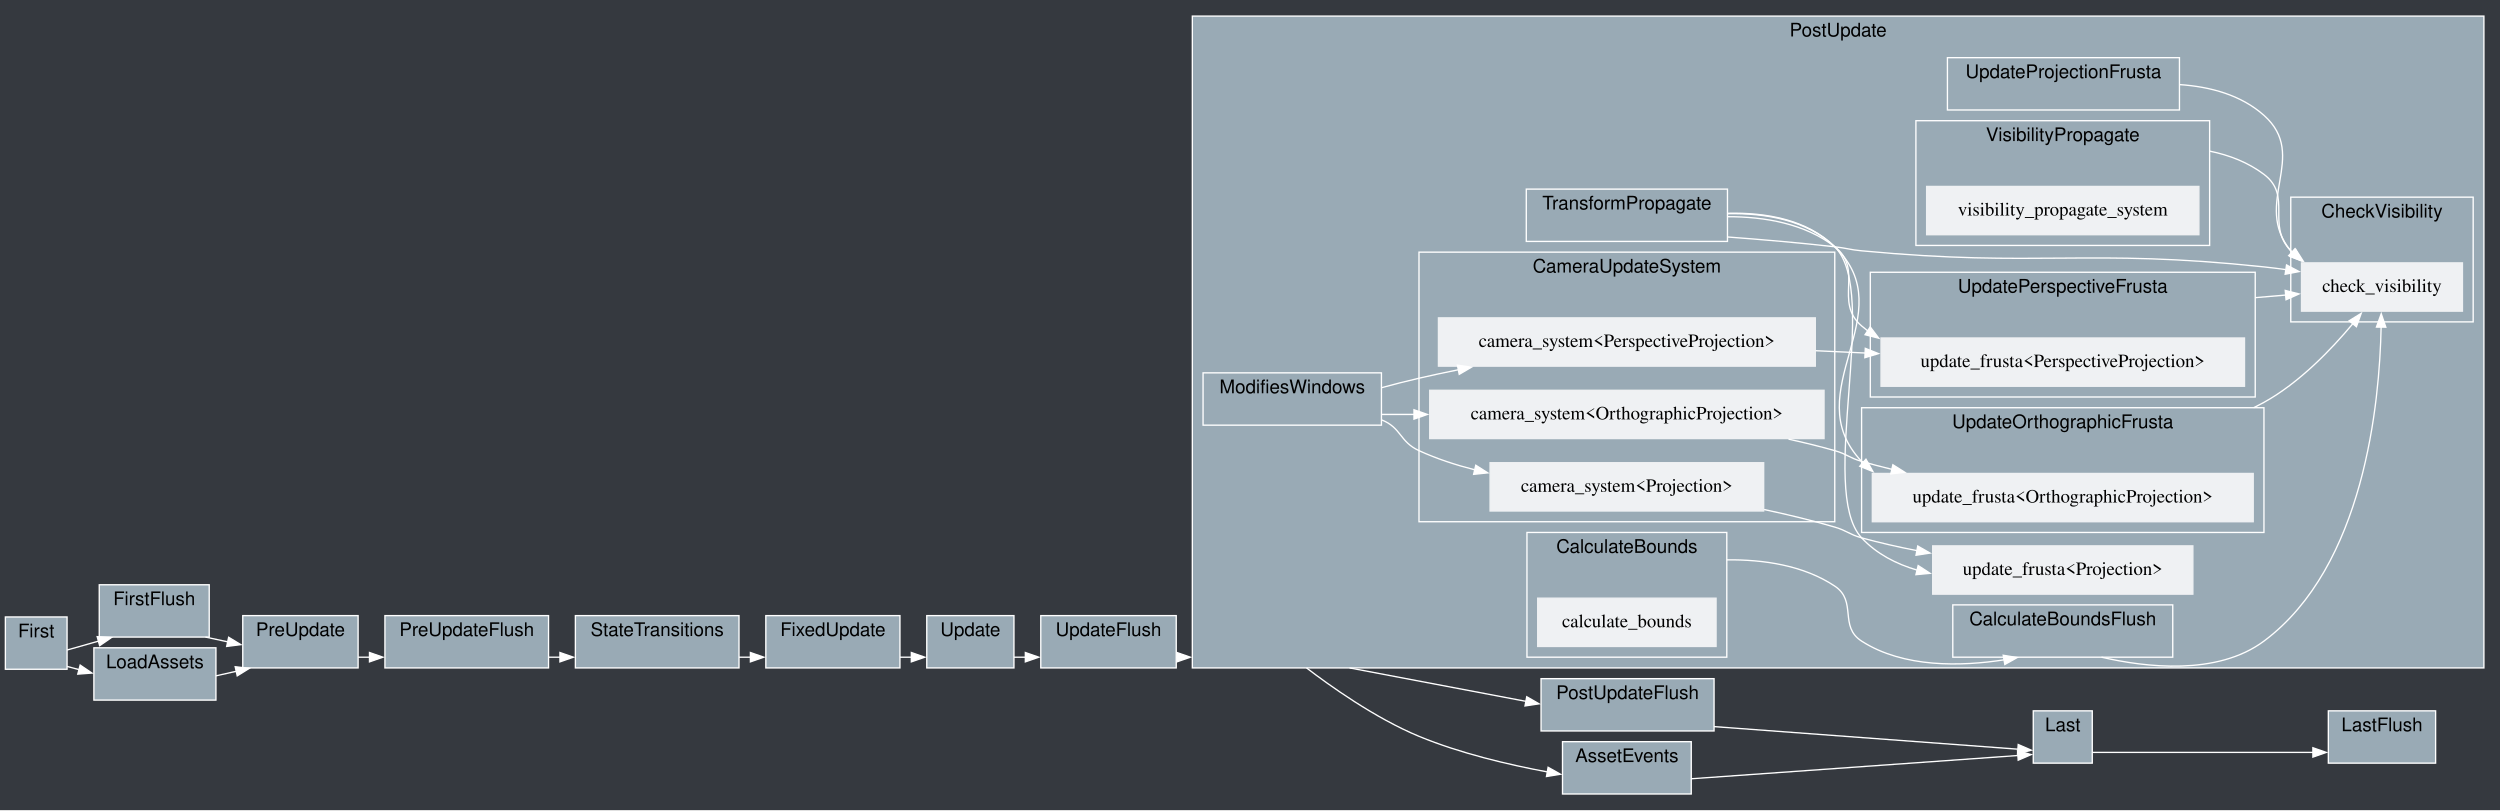
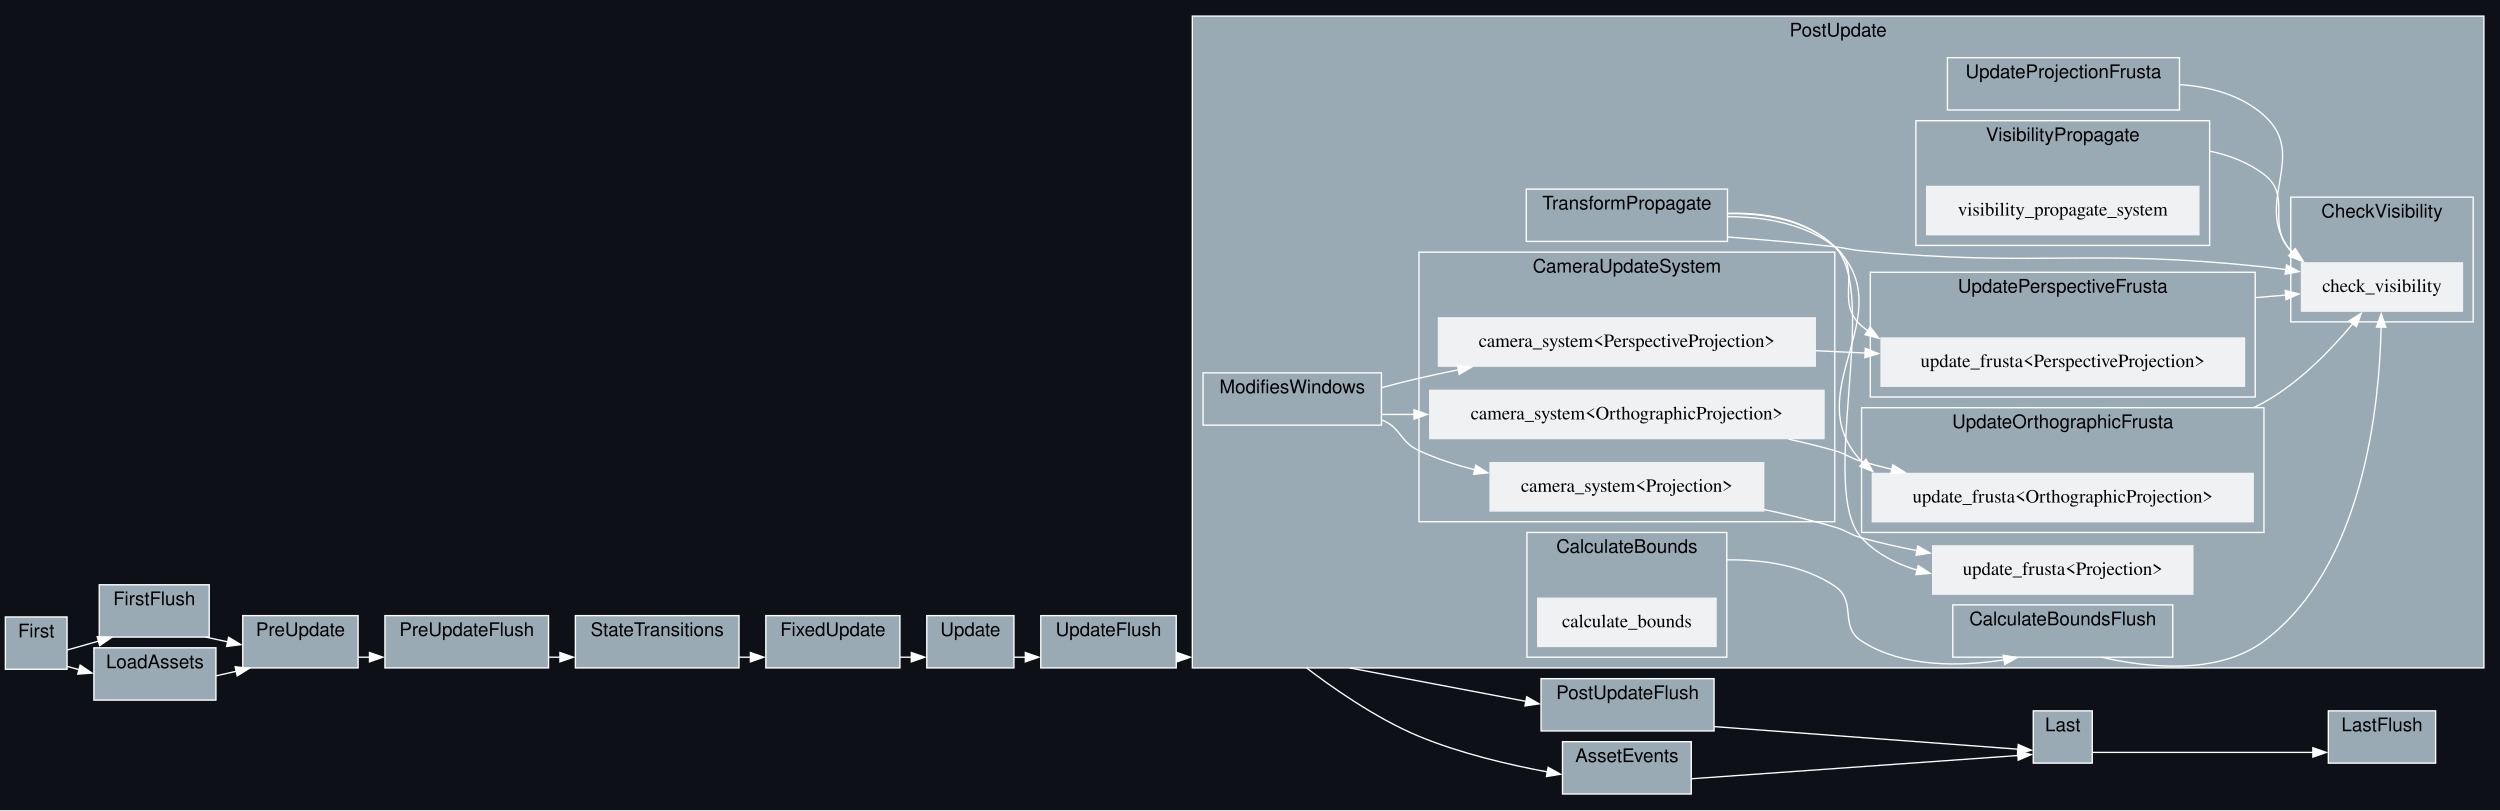
<svg xmlns="http://www.w3.org/2000/svg" width="1864pt" height="604pt" viewBox="0.00 0.00 1864.00 604.00">
  <g id="graph0" class="graph" transform="scale(1 1) rotate(0) translate(4 600)">
-     <polygon fill="#35393f" stroke="none" points="-4,4 -4,-600 1860,-600 1860,4 -4,4" />
+     <polygon fill="#0d1117" stroke="none" points="-4,4 -4,-600 1860,-600 1860,4 -4,4" />
    <g id="clust1" class="cluster">
      <polygon fill="#99aab5" stroke="white" points="70,-125 70,-164 152,-164 152,-125 70,-125" />
      <text text-anchor="middle" x="111" y="-148.8" font-family="Helvetica,sans-Serif" font-size="14.00">FirstFlush</text>
    </g>
    <g id="clust2" class="cluster">
      <polygon fill="#99aab5" stroke="white" points="283,-102 283,-141 405,-141 405,-102 283,-102" />
      <text text-anchor="middle" x="344" y="-125.8" font-family="Helvetica,sans-Serif" font-size="14.00">PreUpdateFlush</text>
    </g>
    <g id="clust3" class="cluster">
      <polygon fill="#99aab5" stroke="white" points="772,-102 772,-141 873,-141 873,-102 772,-102" />
      <text text-anchor="middle" x="822.5" y="-125.8" font-family="Helvetica,sans-Serif" font-size="14.00">UpdateFlush</text>
    </g>
    <g id="clust4" class="cluster">
      <polygon fill="#99aab5" stroke="white" points="1145,-55 1145,-94 1274,-94 1274,-55 1145,-55" />
      <text text-anchor="middle" x="1209.5" y="-78.8" font-family="Helvetica,sans-Serif" font-size="14.00">PostUpdateFlush</text>
    </g>
    <g id="clust5" class="cluster">
      <polygon fill="#99aab5" stroke="white" points="1732,-31 1732,-70 1812,-70 1812,-31 1732,-31" />
      <text text-anchor="middle" x="1772" y="-54.8" font-family="Helvetica,sans-Serif" font-size="14.00">LastFlush</text>
    </g>
    <g id="clust6" class="cluster">
      <polygon fill="#99aab5" stroke="white" points="0,-101 0,-140 46,-140 46,-101 0,-101" />
      <text text-anchor="middle" x="23" y="-124.8" font-family="Helvetica,sans-Serif" font-size="14.00">First</text>
    </g>
    <g id="clust7" class="cluster">
      <polygon fill="#99aab5" stroke="white" points="177,-102 177,-141 263,-141 263,-102 177,-102" />
      <text text-anchor="middle" x="220" y="-125.8" font-family="Helvetica,sans-Serif" font-size="14.00">PreUpdate</text>
    </g>
    <g id="clust8" class="cluster">
      <polygon fill="#99aab5" stroke="white" points="425,-102 425,-141 547,-141 547,-102 425,-102" />
      <text text-anchor="middle" x="486" y="-125.8" font-family="Helvetica,sans-Serif" font-size="14.00">StateTransitions</text>
    </g>
    <g id="clust9" class="cluster">
      <polygon fill="#99aab5" stroke="white" points="567,-102 567,-141 667,-141 667,-102 567,-102" />
      <text text-anchor="middle" x="617" y="-125.8" font-family="Helvetica,sans-Serif" font-size="14.00">FixedUpdate</text>
    </g>
    <g id="clust10" class="cluster">
      <polygon fill="#99aab5" stroke="white" points="687,-102 687,-141 752,-141 752,-102 687,-102" />
      <text text-anchor="middle" x="719.5" y="-125.8" font-family="Helvetica,sans-Serif" font-size="14.00">Update</text>
    </g>
    <g id="clust11" class="cluster">
      <polygon fill="#99aab5" stroke="white" points="885,-102 885,-588 1848,-588 1848,-102 885,-102" />
      <text text-anchor="middle" x="1366.5" y="-572.8" font-family="Helvetica,sans-Serif" font-size="14.00">PostUpdate</text>
    </g>
    <g id="clust12" class="cluster">
      <polygon fill="#99aab5" stroke="white" points="1134,-420 1134,-459 1284,-459 1284,-420 1134,-420" />
      <text text-anchor="middle" x="1209" y="-443.8" font-family="Helvetica,sans-Serif" font-size="14.00">TransformPropagate</text>
    </g>
    <g id="clust13" class="cluster">
      <polygon fill="#99aab5" stroke="white" points="893,-283 893,-322 1026,-322 1026,-283 893,-283" />
      <text text-anchor="middle" x="959.5" y="-306.8" font-family="Helvetica,sans-Serif" font-size="14.00">ModifiesWindows</text>
    </g>
    <g id="clust14" class="cluster">
      <polygon fill="#99aab5" stroke="white" points="1054,-211 1054,-412 1364,-412 1364,-211 1054,-211" />
      <text text-anchor="middle" x="1209" y="-396.8" font-family="Helvetica,sans-Serif" font-size="14.00">CameraUpdateSystem</text>
    </g>
    <g id="clust15" class="cluster">
      <polygon fill="#99aab5" stroke="white" points="1134.5,-110 1134.5,-203 1283.5,-203 1283.5,-110 1134.5,-110" />
      <text text-anchor="middle" x="1209" y="-187.8" font-family="Helvetica,sans-Serif" font-size="14.00">CalculateBounds</text>
    </g>
    <g id="clust16" class="cluster">
      <polygon fill="#99aab5" stroke="white" points="1452,-110 1452,-149 1616,-149 1616,-110 1452,-110" />
      <text text-anchor="middle" x="1534" y="-133.8" font-family="Helvetica,sans-Serif" font-size="14.00">CalculateBoundsFlush</text>
    </g>
    <g id="clust17" class="cluster">
      <polygon fill="#99aab5" stroke="white" points="1384,-203 1384,-296 1684,-296 1684,-203 1384,-203" />
      <text text-anchor="middle" x="1534" y="-280.8" font-family="Helvetica,sans-Serif" font-size="14.00">UpdateOrthographicFrusta</text>
    </g>
    <g id="clust18" class="cluster">
      <polygon fill="#99aab5" stroke="white" points="1390.5,-304 1390.5,-397 1677.5,-397 1677.5,-304 1390.5,-304" />
      <text text-anchor="middle" x="1534" y="-381.8" font-family="Helvetica,sans-Serif" font-size="14.00">UpdatePerspectiveFrusta</text>
    </g>
    <g id="clust19" class="cluster">
      <polygon fill="#99aab5" stroke="white" points="1448,-518 1448,-557 1621,-557 1621,-518 1448,-518" />
      <text text-anchor="middle" x="1534.5" y="-541.8" font-family="Helvetica,sans-Serif" font-size="14.00">UpdateProjectionFrusta</text>
    </g>
    <g id="clust20" class="cluster">
      <polygon fill="#99aab5" stroke="white" points="1704,-360 1704,-453 1840,-453 1840,-360 1704,-360" />
      <text text-anchor="middle" x="1772" y="-437.8" font-family="Helvetica,sans-Serif" font-size="14.00">CheckVisibility</text>
    </g>
    <g id="clust21" class="cluster">
      <polygon fill="#99aab5" stroke="white" points="1424.5,-417 1424.5,-510 1643.5,-510 1643.5,-417 1424.5,-417" />
      <text text-anchor="middle" x="1534" y="-494.8" font-family="Helvetica,sans-Serif" font-size="14.00">VisibilityPropagate</text>
    </g>
    <g id="clust22" class="cluster">
      <polygon fill="#99aab5" stroke="white" points="1512,-31 1512,-70 1556,-70 1556,-31 1512,-31" />
      <text text-anchor="middle" x="1534" y="-54.8" font-family="Helvetica,sans-Serif" font-size="14.00">Last</text>
    </g>
    <g id="clust23" class="cluster">
      <polygon fill="#99aab5" stroke="white" points="66,-78 66,-117 157,-117 157,-78 66,-78" />
      <text text-anchor="middle" x="111.5" y="-101.8" font-family="Helvetica,sans-Serif" font-size="14.00">LoadAssets</text>
    </g>
    <g id="clust24" class="cluster">
      <polygon fill="#99aab5" stroke="white" points="1161,-8 1161,-47 1257,-47 1257,-8 1161,-8" />
      <text text-anchor="middle" x="1209" y="-31.8" font-family="Helvetica,sans-Serif" font-size="14.00">AssetEvents</text>
    </g>
    <g id="edge2" class="edge">
      <path fill="none" stroke="white" d="M149.21,-125C154.62,-123.84 160.27,-122.62 165.92,-121.41" />
      <polygon fill="white" stroke="white" points="166.48,-124.87 175.53,-119.35 165.01,-118.02 166.48,-124.87" />
    </g>
    <g id="edge4" class="edge">
      <path fill="none" stroke="white" d="M405,-110C407.88,-110 410.78,-110 413.68,-110" />
      <polygon fill="white" stroke="white" points="413.49,-113.5 423.49,-110 413.49,-106.5 413.49,-113.5" />
    </g>
    <g id="edge8" class="edge">
      <path fill="none" stroke="white" d="M873,-110C873.19,-110 873.39,-110 873.59,-110" />
      <polygon fill="white" stroke="white" points="873.49,-113.5 883.49,-110 873.49,-106.5 873.49,-113.5" />
    </g>
    <g id="edge10" class="edge">
      <path fill="none" stroke="white" d="M1274,-58.24C1342.28,-53.17 1447.73,-45.34 1500.54,-41.41" />
      <polygon fill="white" stroke="white" points="1500.78,-44.9 1510.49,-40.67 1500.26,-37.92 1500.78,-44.9" />
    </g>
    <g id="edge1" class="edge">
      <path fill="none" stroke="white" d="M46,-115.34C52.44,-117.18 59.5,-119.18 66,-121 67.17,-121.33 68.36,-121.66 69.55,-121.99" />
      <polygon fill="white" stroke="white" points="68.45,-125.32 79.02,-124.6 70.31,-118.57 68.45,-125.32" />
    </g>
    <g id="edge13" class="edge">
      <path fill="none" stroke="white" d="M46,-103.12C48.89,-102.34 51.94,-101.53 55.09,-100.68" />
      <polygon fill="white" stroke="white" points="55.78,-104.12 64.54,-98.16 53.98,-97.36 55.78,-104.12" />
    </g>
    <g id="edge3" class="edge">
      <path fill="none" stroke="white" d="M263,-110C265.78,-110 268.62,-110 271.49,-110" />
      <polygon fill="white" stroke="white" points="271.49,-113.5 281.49,-110 271.49,-106.5 271.49,-113.5" />
    </g>
    <g id="edge5" class="edge">
      <path fill="none" stroke="white" d="M547,-110C549.86,-110 552.74,-110 555.6,-110" />
      <polygon fill="white" stroke="white" points="555.49,-113.5 565.49,-110 555.49,-106.5 555.49,-113.5" />
    </g>
    <g id="edge6" class="edge">
      <path fill="none" stroke="white" d="M667,-110C669.85,-110 672.71,-110 675.54,-110" />
      <polygon fill="white" stroke="white" points="675.49,-113.5 685.49,-110 675.49,-106.5 675.49,-113.5" />
    </g>
    <g id="edge7" class="edge">
      <path fill="none" stroke="white" d="M752,-110C754.81,-110 757.71,-110 760.65,-110" />
      <polygon fill="white" stroke="white" points="760.49,-113.5 770.49,-110 760.49,-106.5 760.49,-113.5" />
    </g>
    <g id="edge9" class="edge">
      <path fill="none" stroke="white" d="M1002.2,-102C1038.28,-95.16 1091.05,-85.16 1134.12,-77" />
      <polygon fill="white" stroke="white" points="1134.34,-80.52 1143.52,-75.22 1133.04,-73.64 1134.34,-80.52" />
    </g>
    <g id="edge14" class="edge">
      <path fill="none" stroke="white" d="M970.14,-102C986.72,-89.31 1021.1,-64.6 1054,-51 1084.58,-38.36 1120.56,-29.86 1150.04,-24.4" />
      <polygon fill="white" stroke="white" points="1150.27,-27.92 1159.51,-22.72 1149.05,-21.02 1150.27,-27.92" />
    </g>
    <g id="node22" class="node">
      <polygon fill="#eff1f3" stroke="#eff1f3" points="1676,-247 1392,-247 1392,-211 1676,-211 1676,-247" />
      <text text-anchor="middle" x="1534" y="-225.3" font-family="Times,serif" font-size="14.00">update_frusta&lt;OrthographicProjection&gt;</text>
    </g>
    <g id="edge21" class="edge">
      <path fill="none" stroke="white" d="M1284,-440.66C1312.44,-441.24 1343.07,-435.97 1364,-416 1415.84,-366.52 1334.74,-308.05 1384,-256 1384.37,-255.61 1384.75,-255.22 1385.13,-254.83" />
      <polygon fill="white" stroke="white" points="1387.25,-257.63 1392.47,-248.4 1382.64,-252.36 1387.25,-257.63" />
    </g>
    <g id="node24" class="node">
      <polygon fill="#eff1f3" stroke="#eff1f3" points="1669.5,-348 1398.5,-348 1398.5,-312 1669.5,-312 1669.5,-348" />
      <text text-anchor="middle" x="1534" y="-326.3" font-family="Times,serif" font-size="14.00">update_frusta&lt;PerspectiveProjection&gt;</text>
    </g>
    <g id="edge23" class="edge">
      <path fill="none" stroke="white" d="M1284,-438.44C1311.63,-438.45 1341.68,-433.35 1364,-416 1385.86,-399.01 1363.03,-375.08 1384,-357 1385.51,-355.7 1387.05,-354.46 1388.64,-353.26" />
      <polygon fill="white" stroke="white" points="1390.45,-356.26 1396.83,-347.81 1386.57,-350.44 1390.45,-356.26" />
    </g>
    <g id="node27" class="node">
      <polygon fill="#eff1f3" stroke="#eff1f3" points="1832,-404 1712,-404 1712,-368 1832,-368 1832,-404" />
      <text text-anchor="middle" x="1772" y="-382.3" font-family="Times,serif" font-size="14.00">check_visibility</text>
    </g>
    <g id="edge31" class="edge">
      <path fill="none" stroke="white" d="M1284,-423.31C1309.4,-421.41 1337.98,-418.96 1364,-416 1372.93,-414.98 1375.05,-413.85 1384,-413 1516.85,-400.42 1551.3,-415.03 1684,-401 1689.34,-400.44 1694.85,-399.74 1700.38,-398.97" />
      <polygon fill="white" stroke="white" points="1700.84,-402.44 1710.21,-397.51 1699.81,-395.52 1700.84,-402.44" />
    </g>
    <g id="node30" class="node">
      <polygon fill="#eff1f3" stroke="#eff1f3" points="1631,-193 1437,-193 1437,-157 1631,-157 1631,-193" />
      <text text-anchor="middle" x="1534" y="-171.3" font-family="Times,serif" font-size="14.00">update_frusta&lt;Projection&gt;</text>
    </g>
    <g id="edge25" class="edge">
      <path fill="none" stroke="white" d="M1284,-440.99C1312.59,-441.67 1343.32,-436.39 1364,-416 1398.48,-382 1350.94,-234.38 1384,-199 1395.19,-187.02 1409.81,-179.47 1425.52,-174.89" />
      <polygon fill="white" stroke="white" points="1426.19,-178.32 1435.06,-172.53 1424.52,-171.53 1426.19,-178.32" />
    </g>
    <g id="node15" class="node">
      <polygon fill="#eff1f3" stroke="#eff1f3" points="1311,-255 1107,-255 1107,-219 1311,-219 1311,-255" />
      <text text-anchor="middle" x="1209" y="-233.3" font-family="Times,serif" font-size="14.00">camera_system&lt;Projection&gt;</text>
    </g>
    <g id="edge16" class="edge">
      <path fill="none" stroke="white" d="M1026,-287C1040.99,-281.11 1039.37,-270.72 1054,-264 1067.07,-258 1081.33,-253.32 1095.72,-249.68" />
      <polygon fill="white" stroke="white" points="1096.33,-253.13 1105.27,-247.44 1094.73,-246.32 1096.33,-253.13" />
    </g>
    <g id="node16" class="node">
      <polygon fill="#eff1f3" stroke="#eff1f3" points="1356,-309 1062,-309 1062,-273 1356,-273 1356,-309" />
      <text text-anchor="middle" x="1209" y="-287.3" font-family="Times,serif" font-size="14.00">camera_system&lt;OrthographicProjection&gt;</text>
    </g>
    <g id="edge17" class="edge">
      <path fill="none" stroke="white" d="M1026,-291C1033.8,-291 1042,-291 1050.42,-291" />
      <polygon fill="white" stroke="white" points="1050.26,-294.5 1060.26,-291 1050.26,-287.5 1050.26,-294.5" />
    </g>
    <g id="node17" class="node">
      <polygon fill="#eff1f3" stroke="#eff1f3" points="1349.5,-363 1068.5,-363 1068.5,-327 1349.5,-327 1349.5,-363" />
      <text text-anchor="middle" x="1209" y="-341.3" font-family="Times,serif" font-size="14.00">camera_system&lt;PerspectiveProjection&gt;</text>
    </g>
    <g id="edge18" class="edge">
      <path fill="none" stroke="white" d="M1026,-310.91C1035.36,-313.46 1044.89,-315.9 1054,-318 1063.51,-320.19 1073.39,-322.3 1083.35,-324.31" />
      <polygon fill="white" stroke="white" points="1082.63,-327.74 1093.12,-326.24 1083.99,-320.87 1082.63,-327.74" />
    </g>
    <g id="edge24" class="edge">
      <path fill="none" stroke="white" d="M1311.31,-220.09C1329.01,-216.33 1347.15,-211.96 1364,-207 1373.18,-204.29 1374.77,-201.55 1384,-199 1397.25,-195.33 1411.33,-192.16 1425.34,-189.43" />
      <polygon fill="white" stroke="white" points="1425.87,-192.89 1435.06,-187.62 1424.58,-186.01 1425.87,-192.89" />
    </g>
    <g id="edge20" class="edge">
      <path fill="none" stroke="white" d="M1329.52,-272.57C1341.25,-270.01 1352.9,-267.16 1364,-264 1373.21,-261.38 1374.8,-258.64 1384,-256 1391.38,-253.88 1399.02,-251.89 1406.77,-250.03" />
      <polygon fill="white" stroke="white" points="1407.33,-253.49 1416.29,-247.83 1405.76,-246.67 1407.33,-253.49" />
    </g>
    <g id="edge22" class="edge">
      <path fill="none" stroke="white" d="M1349.79,-338.51C1362.06,-337.94 1374.51,-337.36 1386.83,-336.79" />
      <polygon fill="white" stroke="white" points="1386.76,-340.3 1396.59,-336.33 1386.44,-333.3 1386.76,-340.3" />
    </g>
    <g id="edge19" class="edge">
      <path fill="none" stroke="white" d="M1283.5,-182.58C1310.77,-182.86 1340.71,-178.52 1364,-163 1380.87,-151.76 1366.95,-132.97 1384,-122 1415.33,-101.84 1458.54,-103.09 1490.36,-108.04" />
      <polygon fill="white" stroke="white" points="1489.58,-111.46 1500.04,-109.74 1490.79,-104.56 1489.58,-111.46" />
    </g>
    <g id="node19" class="node">
      <polygon fill="#eff1f3" stroke="#eff1f3" points="1275.5,-154 1142.5,-154 1142.5,-118 1275.5,-118 1275.5,-154" />
      <text text-anchor="middle" x="1209" y="-132.3" font-family="Times,serif" font-size="14.00">calculate_bounds</text>
    </g>
    <g id="edge26" class="edge">
      <path fill="none" stroke="white" d="M1562.88,-110C1595.33,-102.5 1648.95,-95.92 1684,-122 1758.85,-177.69 1770.26,-299.81 1771.37,-356.28" />
      <polygon fill="white" stroke="white" points="1767.87,-356.12 1771.45,-366.09 1774.87,-356.06 1767.87,-356.12" />
    </g>
    <g id="edge27" class="edge">
      <path fill="none" stroke="white" d="M1676.32,-296C1678.93,-297.28 1681.49,-298.61 1684,-300 1710.35,-314.57 1734.2,-339.39 1750.24,-358.63" />
      <polygon fill="white" stroke="white" points="1747.5,-360.8 1756.51,-366.38 1752.94,-356.4 1747.5,-360.8" />
    </g>
    <g id="edge28" class="edge">
      <path fill="none" stroke="white" d="M1677.5,-378.08C1685.34,-378.74 1693.04,-379.39 1700.43,-380.02" />
      <polygon fill="white" stroke="white" points="1699.87,-383.48 1710.13,-380.84 1700.47,-376.51 1699.87,-383.48" />
    </g>
    <g id="edge29" class="edge">
      <path fill="none" stroke="white" d="M1621,-536.93C1643.84,-535.4 1666.88,-529.25 1684,-514 1718.17,-483.56 1674.82,-448.25 1704,-413 1704.34,-412.59 1704.69,-412.19 1705.04,-411.79" />
      <polygon fill="white" stroke="white" points="1707.15,-414.59 1712.24,-405.3 1702.47,-409.39 1707.15,-414.59" />
    </g>
    <g id="edge30" class="edge">
      <path fill="none" stroke="white" d="M1643.5,-487.33C1658.12,-484.35 1672.14,-478.96 1684,-470 1705.42,-453.82 1685.45,-432.41 1704,-413 1704.58,-412.39 1705.19,-411.79 1705.8,-411.2" />
      <polygon fill="white" stroke="white" points="1707.65,-414.2 1713.32,-405.25 1703.31,-408.71 1707.65,-414.2" />
    </g>
    <g id="node29" class="node">
      <polygon fill="#eff1f3" stroke="#eff1f3" points="1635.5,-461 1432.5,-461 1432.5,-425 1635.5,-425 1635.5,-461" />
      <text text-anchor="middle" x="1534" y="-439.3" font-family="Times,serif" font-size="14.00">visibility_propagate_system</text>
    </g>
    <g id="edge11" class="edge">
      <path fill="none" stroke="white" d="M1556,-39C1592.69,-39 1669.43,-39 1720.6,-39" />
      <polygon fill="white" stroke="white" points="1720.49,-42.5 1730.49,-39 1720.49,-35.5 1720.49,-42.5" />
    </g>
    <g id="edge12" class="edge">
      <path fill="none" stroke="white" d="M157,-96.09C162.09,-97.24 167.29,-98.4 172.4,-99.55" />
      <polygon fill="white" stroke="white" points="171.35,-102.9 181.87,-101.67 172.88,-96.07 171.35,-102.9" />
    </g>
    <g id="edge15" class="edge">
      <path fill="none" stroke="white" d="M1257,-19.35C1323.44,-24.08 1443.11,-32.6 1500.54,-36.69" />
      <polygon fill="white" stroke="white" points="1500.27,-40.18 1510.49,-37.4 1500.77,-33.2 1500.27,-40.18" />
    </g>
  </g>
</svg>
